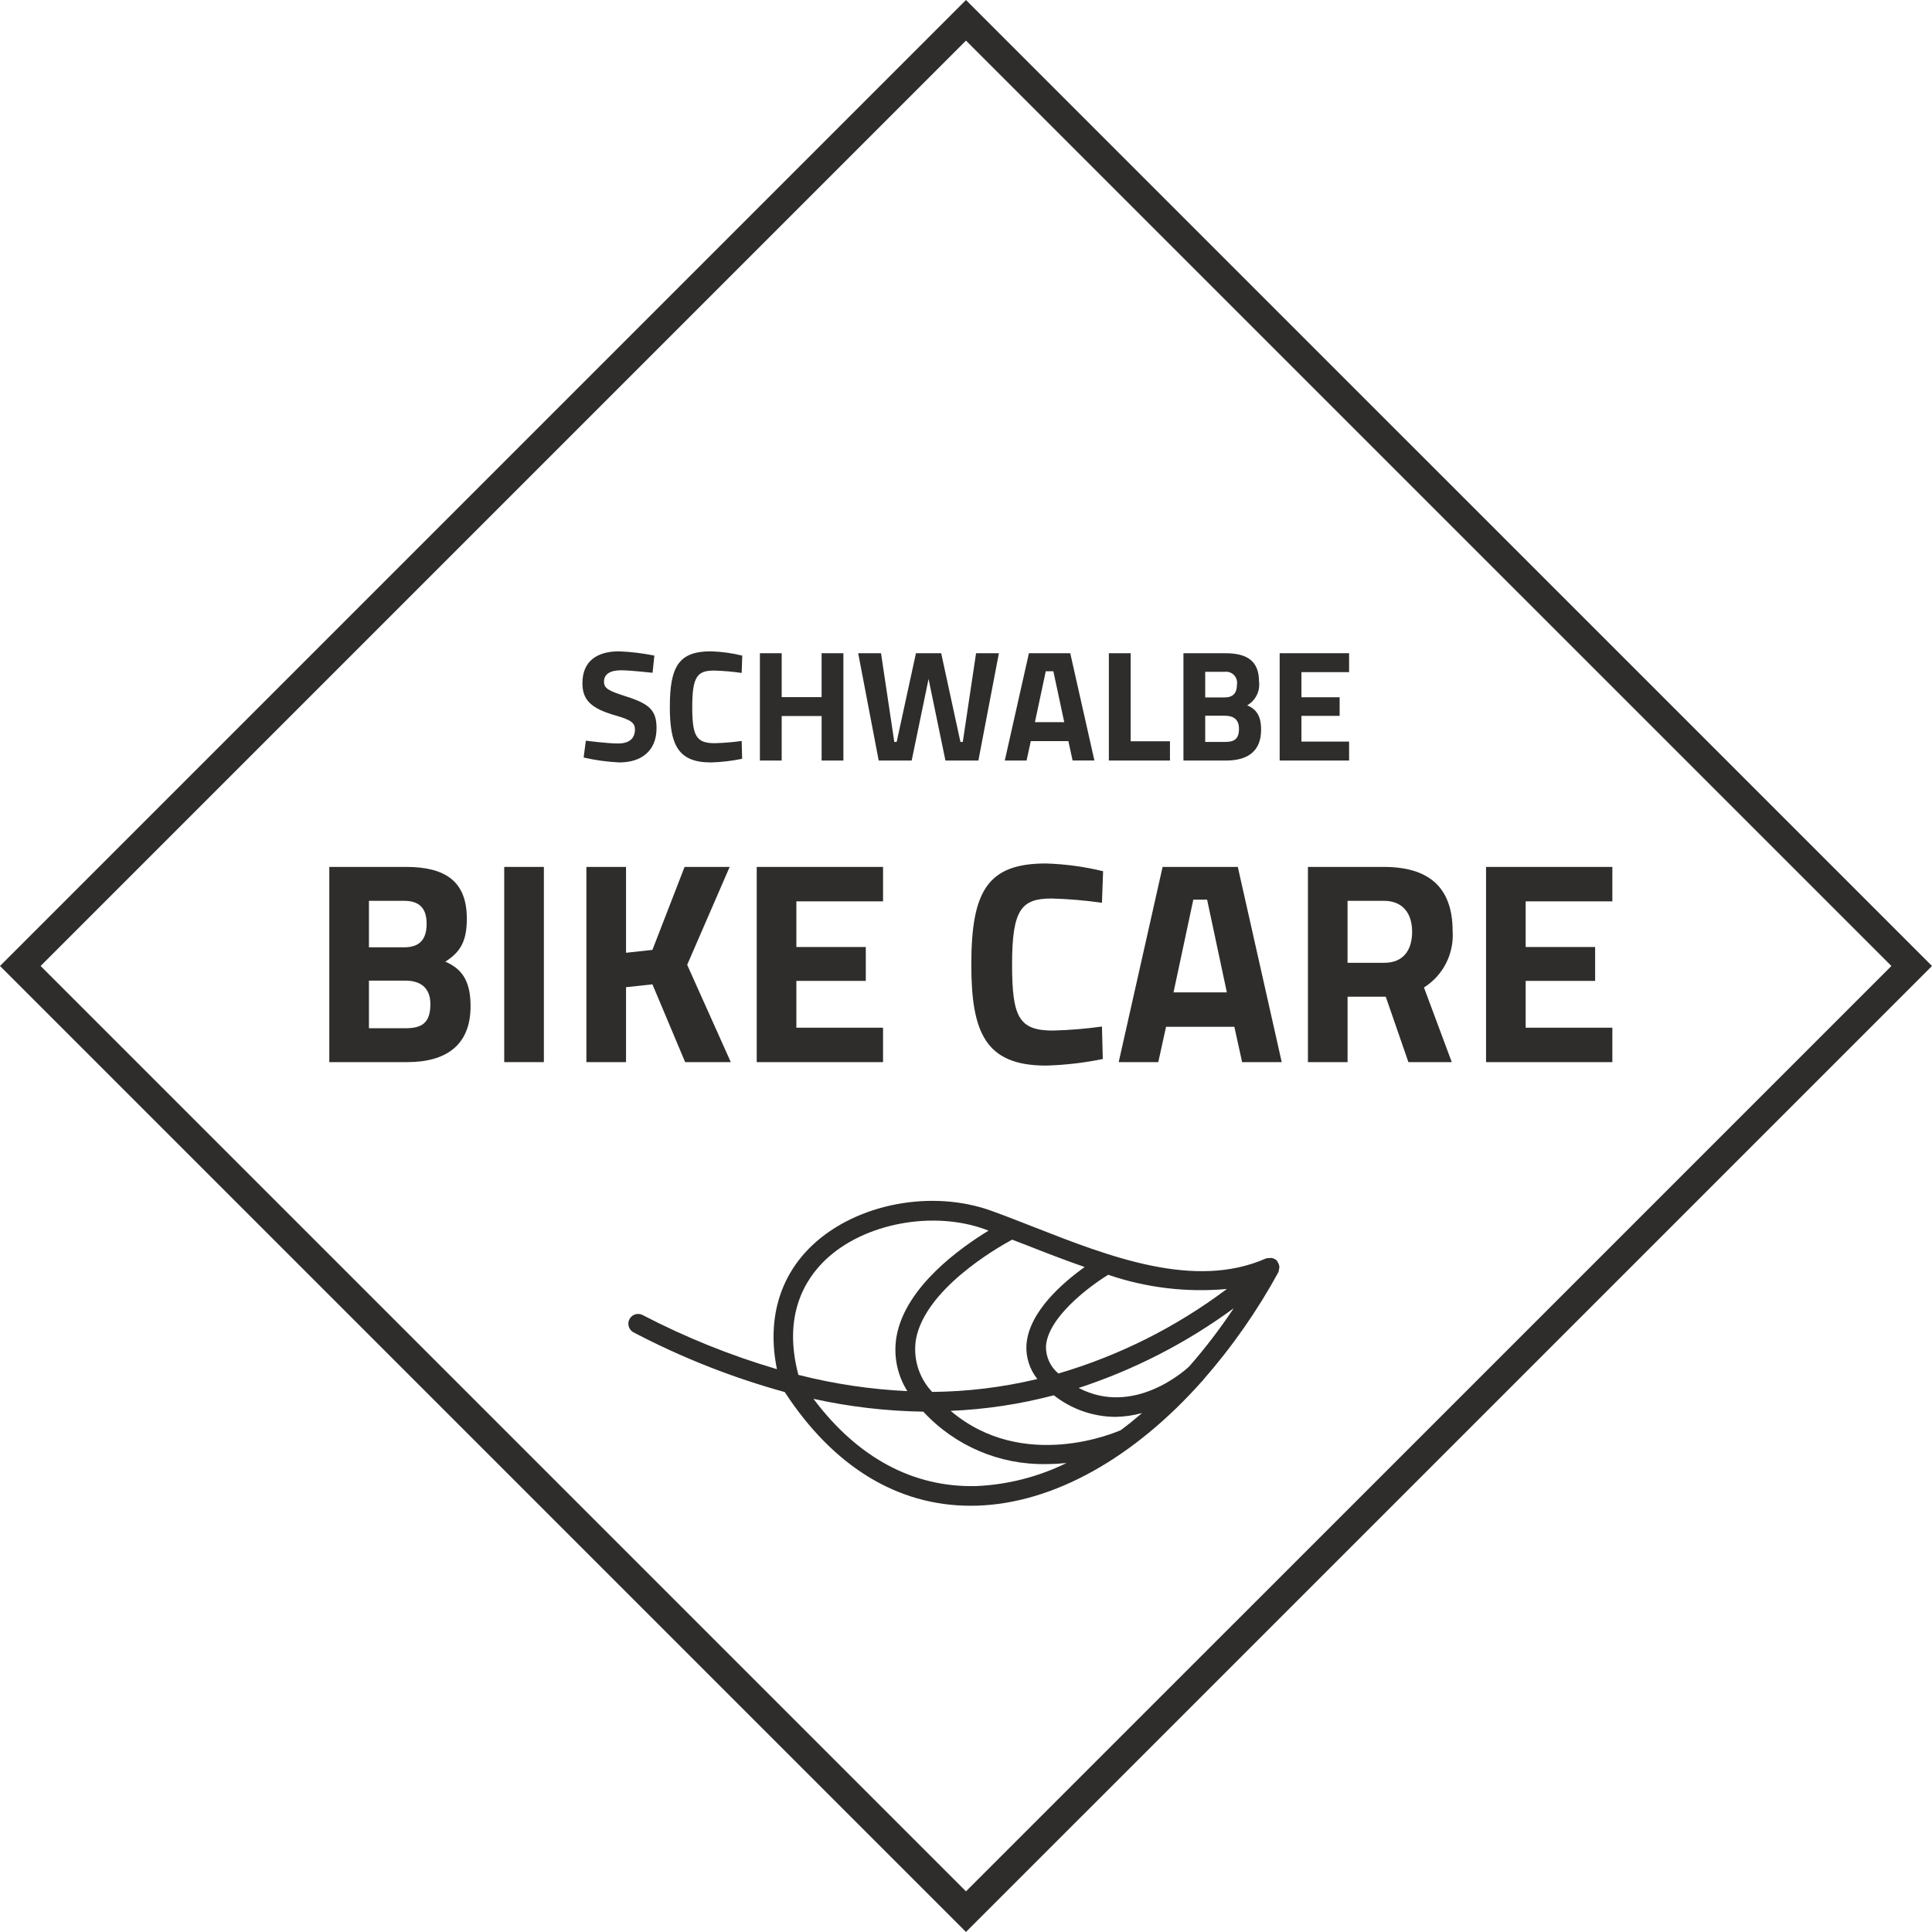
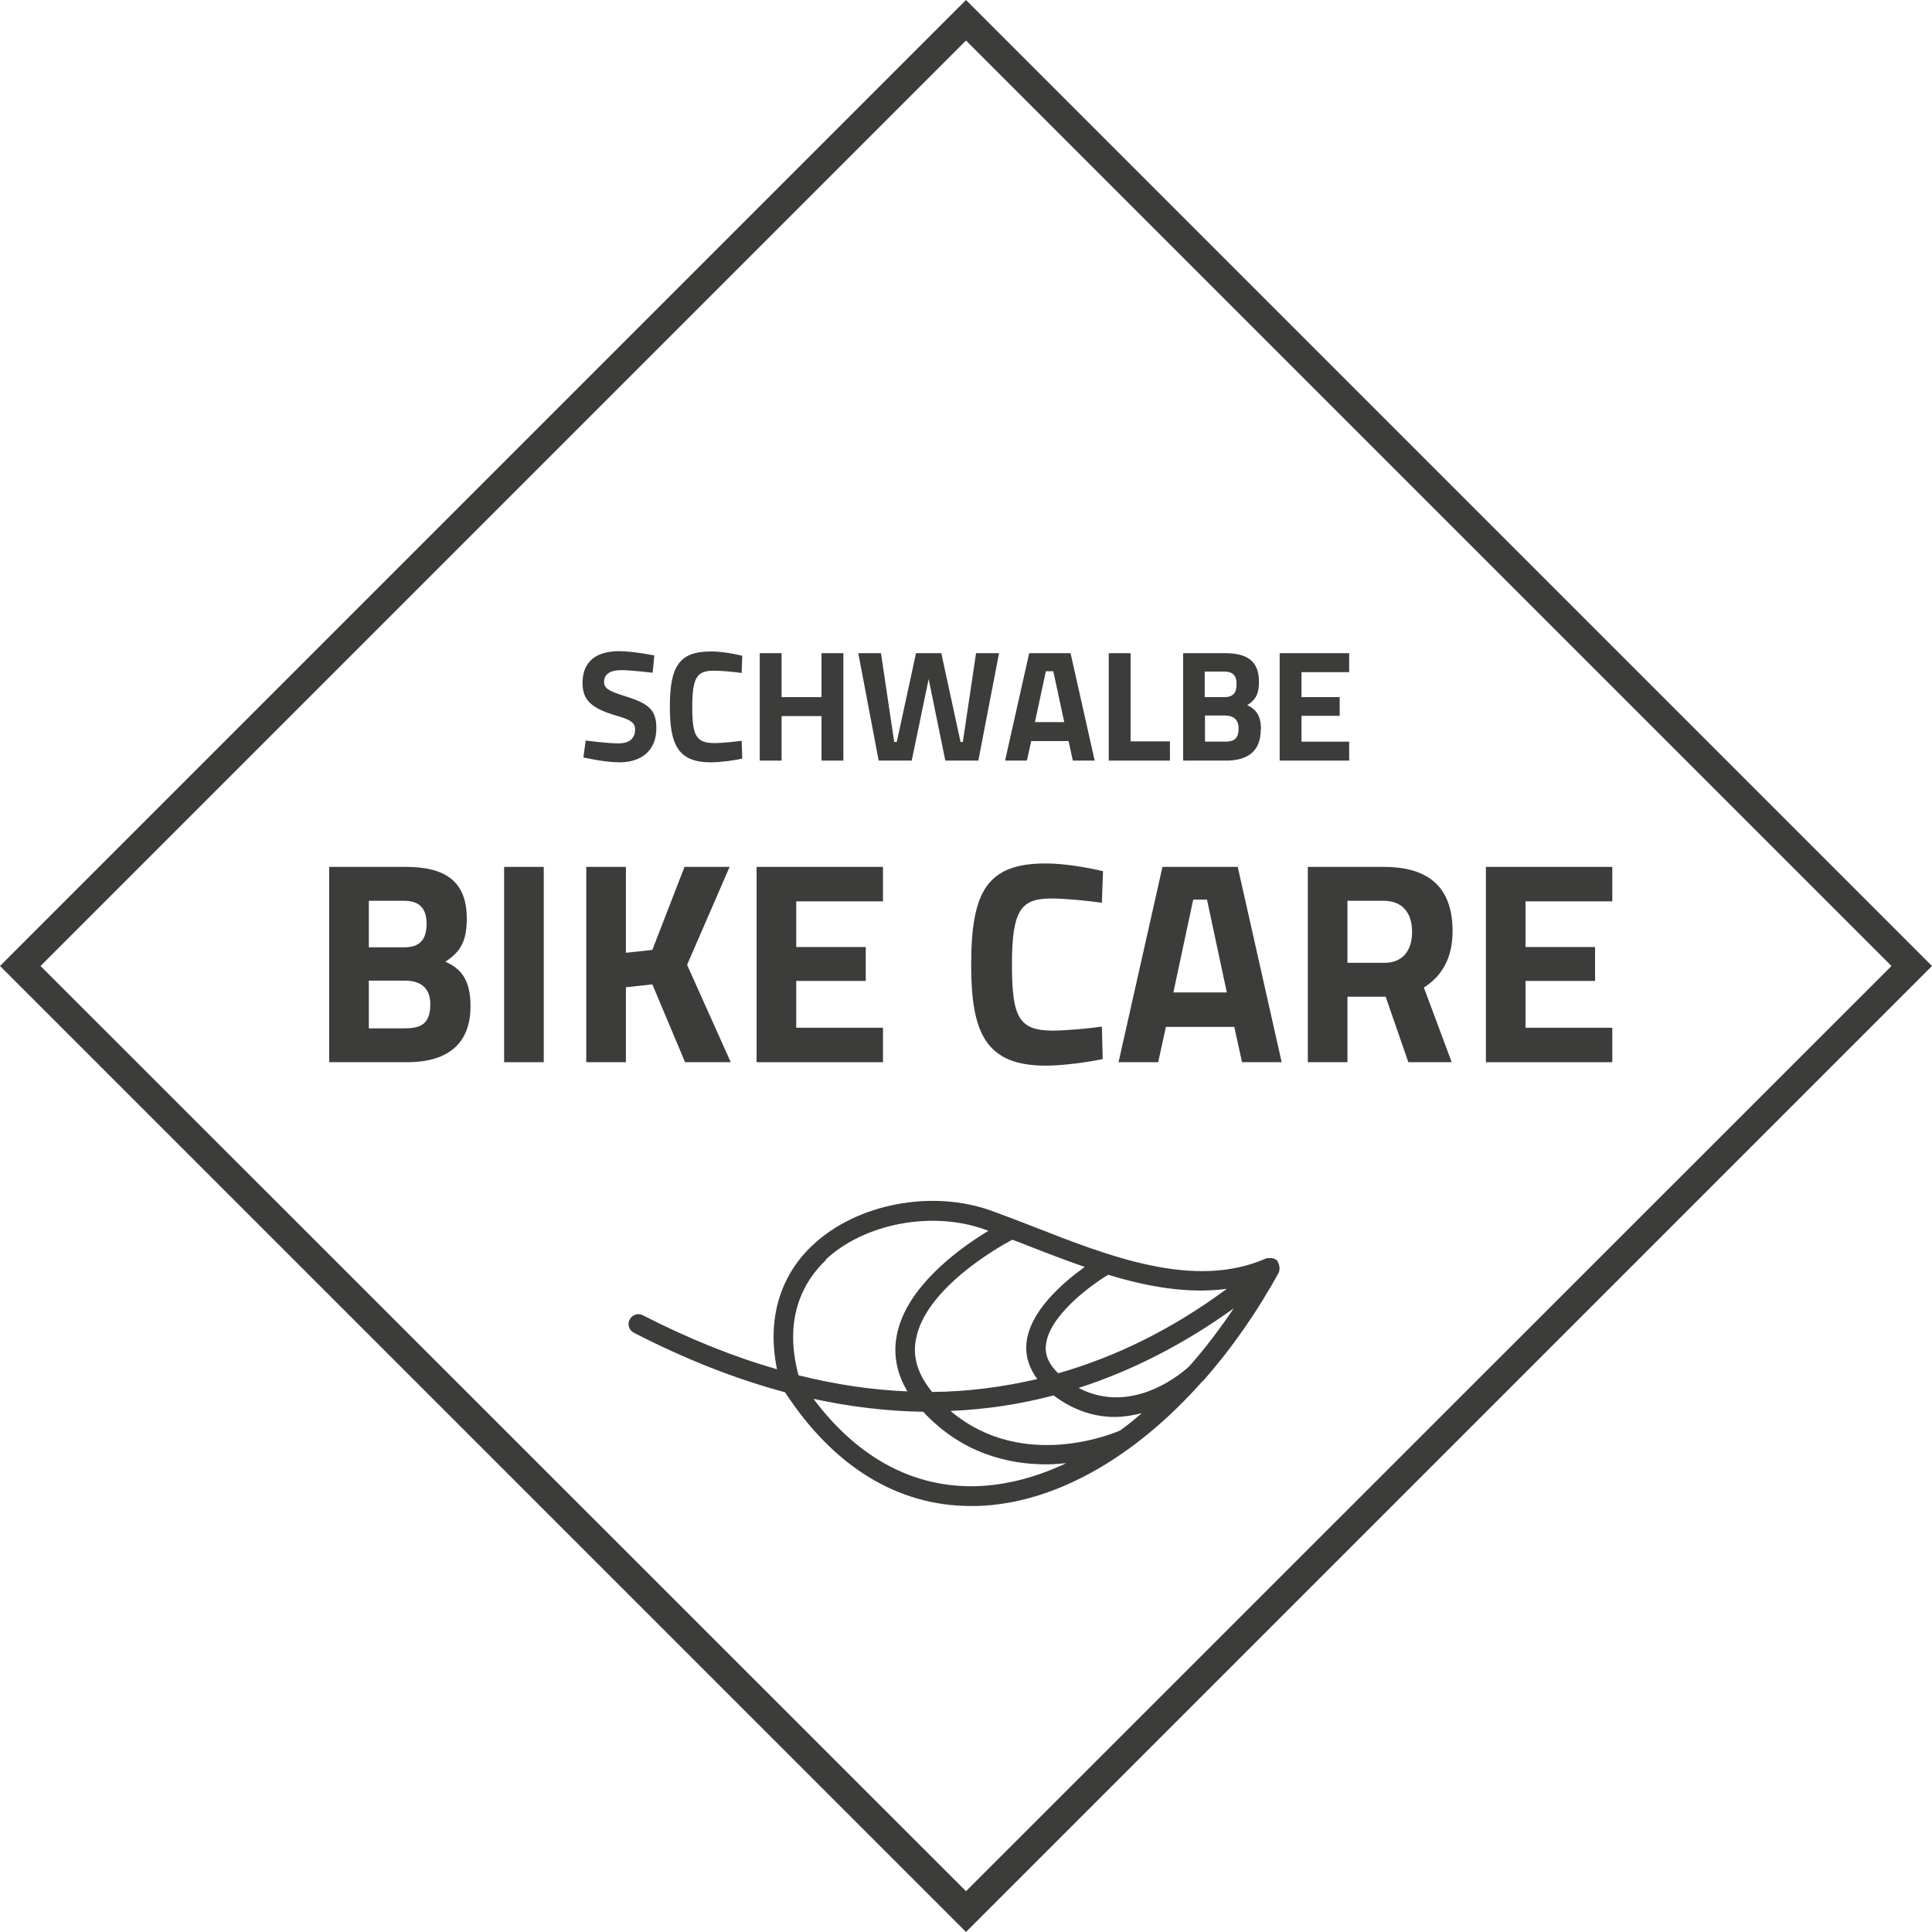
- <svg xmlns="http://www.w3.org/2000/svg" width="215.324" height="215.321" viewBox="0 0 215.324 215.321">
-   <g id="Gruppe_864" data-name="Gruppe 864" style="isolation: isolate">
-     <path id="Pfad_669" data-name="Pfad 669" d="M107.66,0,0,107.66l107.66,107.66L215.324,107.66ZM4.527,107.66,107.66,4.527,210.8,107.66,107.66,210.794Z" fill="#2e2d2b" />
-     <path id="Pfad_670" data-name="Pfad 670" d="M24.265,32.945c-1.249,0-3.6-.314-3.6-.314l-.247,1.879a22.186,22.186,0,0,0,3.992.547c2.356,0,4.133-1.213,4.133-3.819,0-1.985-.791-2.708-3.377-3.531-2-.637-2.478-.9-2.478-1.655,0-.791.615-1.265,1.914-1.265,1.021,0,3.5.279,3.5.279l.2-1.914a24.891,24.891,0,0,0-3.941-.477c-2.427,0-4.079,1.072-4.079,3.554,0,1.914,1.018,2.83,3.71,3.6,1.722.493,2.145.826,2.145,1.565C26.128,32.33,25.565,32.945,24.265,32.945Z" transform="translate(44.629 49.917)" fill="#2e2d2b" />
-     <path id="Pfad_671" data-name="Pfad 671" d="M27.892,35.058a19.728,19.728,0,0,0,3.483-.407l-.051-1.988a25.939,25.939,0,0,1-3.009.25c-2.075,0-2.5-.829-2.5-4.047,0-3.4.579-4.047,2.427-4.047a26.592,26.592,0,0,1,3.08.263l.067-1.93a16.713,16.713,0,0,0-3.5-.477c-3.55,0-4.572,1.655-4.572,6.192C23.32,33.054,24.2,35.058,27.892,35.058Z" transform="translate(51.337 49.917)" fill="#2e2d2b" />
-     <path id="Pfad_672" data-name="Pfad 672" d="M28.884,29.741h4.449V34.7h2.426V22.741H33.332v4.89H28.884v-4.89H26.454V34.7h2.429Z" transform="translate(58.237 50.062)" fill="#2e2d2b" />
-     <path id="Pfad_673" data-name="Pfad 673" d="M35.838,34.7l1.882-9.092L39.6,34.7h3.673l2.285-11.958H43.013l-1.479,9.886h-.263l-2.145-9.886H36.313l-2.148,9.886H33.9l-1.479-9.886H29.876L32.162,34.7Z" transform="translate(65.77 50.062)" fill="#2e2d2b" />
-     <path id="Pfad_674" data-name="Pfad 674" d="M37.88,32.534h4.187l.471,2.164h2.43L42.276,22.741H37.669L34.98,34.7h2.427Zm1.668-7.786h.845l1.213,5.676H38.338Z" transform="translate(77.005 50.062)" fill="#2e2d2b" />
-     <path id="Pfad_675" data-name="Pfad 675" d="M45.41,32.554H41.03V22.741H38.6V34.7H45.41Z" transform="translate(84.983 50.062)" fill="#2e2d2b" />
-     <path id="Pfad_676" data-name="Pfad 676" d="M49.856,31.27c0-1.549-.528-2.286-1.549-2.724a2.66,2.66,0,0,0,1.319-2.638c0-2.286-1.319-3.166-3.73-3.166H41.2V34.7h4.77C48.361,34.7,49.856,33.661,49.856,31.27Zm-6.23-6.454h2.148a1.224,1.224,0,0,1,1.389,1.409c0,.951-.423,1.441-1.373,1.441H43.626Zm0,7.811v-2.92h2.219c.967,0,1.546.455,1.546,1.441,0,1.178-.544,1.479-1.546,1.479Z" transform="translate(90.696 50.062)" fill="#2e2d2b" />
-     <path id="Pfad_677" data-name="Pfad 677" d="M52.287,32.589H46.975V29.722h4.258V27.649H46.975v-2.8h5.312v-2.11H44.549V34.7h7.738Z" transform="translate(98.071 50.062)" fill="#2e2d2b" />
-     <path id="Pfad_678" data-name="Pfad 678" d="M24.391,40.738c1.729-1.088,2.4-2.334,2.4-4.8,0-4.159-2.4-5.759-6.784-5.759H11.464V51.937h8.673c4.351,0,7.072-1.889,7.072-6.236C27.209,42.883,26.248,41.539,24.391,40.738Zm-8.509-6.781h3.9c1.662,0,2.529.765,2.529,2.558,0,1.729-.768,2.625-2.5,2.625H15.882Zm4.031,14.2H15.882V42.851h4.031c1.761,0,2.817.832,2.817,2.625C22.73,47.618,21.737,48.162,19.913,48.162Z" transform="translate(25.237 66.439)" fill="#2e2d2b" />
-     <rect id="Rechteck_1282" data-name="Rechteck 1282" width="4.418" height="21.756" transform="translate(56.197 96.619)" fill="#2e2d2b" />
-     <path id="Pfad_679" data-name="Pfad 679" d="M31.422,51.937h5.087L31.647,41.091,36.381,30.18H31.357l-3.583,9.248-2.942.319V30.18H20.414V51.937h4.418V43.586l2.942-.319Z" transform="translate(44.94 66.439)" fill="#2e2d2b" />
-     <path id="Pfad_680" data-name="Pfad 680" d="M40.422,48.1H30.762V42.883H38.5V39.106H30.762V34.019h9.661V30.18H26.344V51.937H40.422Z" transform="translate(57.994 66.439)" fill="#2e2d2b" />
-     <path id="Pfad_681" data-name="Pfad 681" d="M42.775,33.966a48.522,48.522,0,0,1,5.6.477l.128-3.518a30.927,30.927,0,0,0-6.371-.864c-6.46,0-8.317,3.009-8.317,11.266,0,7.613,1.6,11.259,8.317,11.259a36.24,36.24,0,0,0,6.336-.733l-.093-3.618a48.633,48.633,0,0,1-5.471.448c-3.778,0-4.546-1.5-4.546-7.357C38.357,35.147,39.413,33.966,42.775,33.966Z" transform="translate(74.439 66.174)" fill="#2e2d2b" />
-     <path id="Pfad_682" data-name="Pfad 682" d="M43.84,30.18,38.945,51.937h4.412L44.224,48h7.613l.864,3.935h4.415L52.221,30.18Zm1.217,13.981L47.262,33.83H48.8L51,44.161Z" transform="translate(85.734 66.439)" fill="#2e2d2b" />
-     <path id="Pfad_683" data-name="Pfad 683" d="M61.662,37.348c0-4.959-2.718-7.168-7.68-7.168H45.533V51.937h4.418V44.644h4.255l2.526,7.293h4.834l-3.1-8.32A6.881,6.881,0,0,0,61.662,37.348Zm-7.613,3.518h-4.1V33.958h4.031c2.113,0,3.166,1.377,3.166,3.454C57.148,39.333,56.255,40.866,54.049,40.866Z" transform="translate(100.237 66.439)" fill="#2e2d2b" />
-     <path id="Pfad_684" data-name="Pfad 684" d="M65.812,34.019V30.18H51.734V51.937H65.812V48.1H56.151V42.883h7.741V39.106H56.151V34.019Z" transform="translate(113.887 66.439)" fill="#2e2d2b" />
-     <path id="Pfad_685" data-name="Pfad 685" d="M94.428,49.225a1.033,1.033,0,0,0-.2-.605c-.022-.032-.006-.07-.032-.1l-.019-.01-.01-.022a1.046,1.046,0,0,0-.663-.323,1.151,1.151,0,0,0-.208.022,1.021,1.021,0,0,0-.371.042c-7.962,3.512-17.486-.221-25.9-3.522-1.581-.618-3.131-1.226-4.632-1.77-6.675-2.439-15.088-.829-20,3.8-3.714,3.5-5.074,8.362-3.963,13.827a83.366,83.366,0,0,1-14.96-6.028,1.09,1.09,0,1,0-1,1.937A84.878,84.878,0,0,0,39.3,63.116C44.71,71.4,51.839,75.787,60.013,75.787c.24,0,.48,0,.717-.01,8.567-.266,17.509-5.353,25.064-13.853l.122-.109L85.9,61.8a66.825,66.825,0,0,0,8.423-12.05,1.024,1.024,0,0,0,.058-.295A.973.973,0,0,0,94.428,49.225ZM72.06,62.658a61.54,61.54,0,0,0,17.275-8.878,61.814,61.814,0,0,1-4.953,6.48C83.972,60.648,78.222,65.882,72.06,62.658ZM88.576,51.626A58.8,58.8,0,0,1,69.8,61.048a3.845,3.845,0,0,1-1.386-3.054c.231-3.2,4.777-6.621,6.934-7.949A31.893,31.893,0,0,0,88.576,51.626ZM72.729,49.18c-2.4,1.716-6.227,4.985-6.489,8.653a5.591,5.591,0,0,0,1.213,3.829A52.275,52.275,0,0,1,55.726,63.1a6.941,6.941,0,0,1-1.793-5.916c1.069-5.51,8.8-10.017,10.709-11.054.535.208,1.047.4,1.588.608C68.34,47.57,70.516,48.415,72.729,49.18ZM43.89,48.332C48.167,44.3,55.8,42.857,61.652,44.986c.118.045.243.1.362.141-3.23,1.969-9.175,6.246-10.225,11.637a8.639,8.639,0,0,0,1.175,6.246A60.591,60.591,0,0,1,40.823,61.2C39.079,54.661,41.489,50.592,43.89,48.332ZM60.663,73.594c-7.05.179-13.238-3.16-18.162-9.723A60.986,60.986,0,0,0,54.746,65.3a18.165,18.165,0,0,0,13.7,5.843c.788,0,1.533-.051,2.257-.118A25.358,25.358,0,0,1,60.663,73.594Zm16.1-6.24h0C76.3,67.569,65.9,72.1,57.791,65.21a53.77,53.77,0,0,0,11.5-1.735,11.2,11.2,0,0,0,6.829,2.407,12.039,12.039,0,0,0,3.006-.426C78.347,66.122,77.56,66.765,76.762,67.355Z" transform="translate(48.16 92.031)" fill="#2e2d2b" />
-   </g>
+ <svg xmlns="http://www.w3.org/2000/svg" id="Ebene_1" viewBox="0 0 67.26 67.26" width="215.324" height="215.321">
+   <defs>
+     <style>.cls-1{fill:#3c3c3b;}</style>
+   </defs>
+   <path class="cls-1" d="m33.63,0L0,33.63l33.63,33.63,33.63-33.63L33.63,0ZM1.41,33.63L33.63,1.41l32.22,32.22-32.22,32.21L1.41,33.63Z" />
+   <path class="cls-1" d="m21.52,25.88c-.39,0-1.13-.1-1.13-.1l-.08.59s.74.17,1.25.17c.74,0,1.29-.38,1.29-1.19,0-.62-.25-.85-1.05-1.1-.63-.2-.77-.28-.77-.52s.19-.4.6-.4c.32,0,1.09.09,1.09.09l.06-.6s-.73-.15-1.23-.15c-.76,0-1.27.33-1.27,1.11,0,.6.32.88,1.16,1.13.54.15.67.26.67.49,0,.29-.18.48-.58.48Z" />
+   <path class="cls-1" d="m24.75,26.54c.34,0,.83-.07,1.09-.13l-.02-.62c-.22.03-.69.08-.94.08-.65,0-.78-.26-.78-1.26,0-1.06.18-1.26.76-1.26.25,0,.71.04.96.08l.02-.6c-.23-.06-.7-.15-1.09-.15-1.11,0-1.43.52-1.43,1.93,0,1.31.28,1.93,1.43,1.93Z" />
+   <polygon class="cls-1" points="27.21 24.93 28.6 24.93 28.6 26.48 29.36 26.48 29.36 22.74 28.6 22.74 28.6 24.27 27.21 24.27 27.21 22.74 26.45 22.74 26.45 26.48 27.21 26.48 27.21 24.93" />
+   <polygon class="cls-1" points="31.74 26.48 32.33 23.64 32.91 26.48 34.06 26.48 34.78 22.74 33.98 22.74 33.52 25.83 33.44 25.83 32.77 22.74 31.89 22.74 31.22 25.83 31.13 25.83 30.67 22.74 29.88 22.74 30.59 26.48 31.74 26.48" />
+   <path class="cls-1" d="m35.89,25.8h1.31l.15.68h.76l-.84-3.74h-1.44l-.84,3.74h.76l.15-.68Zm.52-2.43h.26l.38,1.77h-1.02l.38-1.77Z" />
+   <polygon class="cls-1" points="40.73 25.81 39.36 25.81 39.36 22.74 38.6 22.74 38.6 26.48 40.73 26.48 40.73 25.81" />
+   <path class="cls-1" d="m43.9,25.4c0-.48-.17-.71-.48-.85.3-.19.41-.4.41-.82,0-.71-.41-.99-1.17-.99h-1.47v3.74h1.49c.75,0,1.21-.32,1.21-1.07Zm-1.95-2.02h.67c.29,0,.43.13.43.44s-.13.45-.43.45h-.68v-.89Zm0,2.44v-.91h.69c.3,0,.48.14.48.45,0,.37-.17.46-.48.46h-.69Z" />
+   <polygon class="cls-1" points="46.97 25.82 45.31 25.82 45.31 24.92 46.64 24.92 46.64 24.27 45.31 24.27 45.31 23.4 46.97 23.4 46.97 22.74 44.55 22.74 44.55 26.48 46.97 26.48 46.97 25.82" />
+   <path class="cls-1" d="m15.5,33.48c.54-.34.75-.73.75-1.5,0-1.3-.75-1.8-2.12-1.8h-2.67v6.8h2.71c1.36,0,2.21-.59,2.21-1.95,0-.88-.3-1.3-.88-1.55Zm-2.66-2.12h1.22c.52,0,.79.24.79.8s-.24.82-.78.82h-1.23v-1.62Zm1.26,4.44h-1.26v-1.66h1.26c.55,0,.88.26.88.82,0,.67-.31.84-.88.84Z" />
+   <rect class="cls-1" x="17.55" y="30.18" width="1.38" height="6.8" />
+   <polygon class="cls-1" points="23.85 36.98 25.44 36.98 23.92 33.59 25.4 30.18 23.83 30.18 22.71 33.07 21.79 33.17 21.79 30.18 20.41 30.18 20.41 36.98 21.79 36.98 21.79 34.37 22.71 34.27 23.85 36.98" />
+   <polygon class="cls-1" points="30.74 35.78 27.72 35.78 27.72 34.15 30.14 34.15 30.14 32.97 27.72 32.97 27.72 31.38 30.74 31.38 30.74 30.18 26.34 30.18 26.34 36.98 30.74 36.98 30.74 35.78" />
+   <path class="cls-1" d="m36.61,31.28c.45,0,1.29.08,1.75.15l.04-1.1c-.42-.1-1.28-.27-1.99-.27-2.02,0-2.6.94-2.6,3.52,0,2.38.5,3.52,2.6,3.52.62,0,1.52-.13,1.98-.23l-.03-1.13c-.4.06-1.25.14-1.71.14-1.18,0-1.42-.47-1.42-2.3,0-1.93.33-2.3,1.38-2.3Z" />
+   <path class="cls-1" d="m40.47,30.18l-1.53,6.8h1.38l.27-1.23h2.38l.27,1.23h1.38l-1.53-6.8h-2.62Zm.38,4.37l.69-3.23h.48l.69,3.23h-1.86Z" />
+   <path class="cls-1" d="m50.57,32.42c0-1.55-.85-2.24-2.4-2.24h-2.64v6.8h1.38v-2.28h1.33l.79,2.28h1.51l-.97-2.6c.62-.39,1-1.02,1-1.96Zm-2.38,1.1h-1.28v-2.16h1.26c.66,0,.99.43.99,1.08,0,.6-.28,1.08-.97,1.08Z" />
+   <polygon class="cls-1" points="56.13 31.38 56.13 30.18 51.73 30.18 51.73 36.98 56.13 36.98 56.13 35.78 53.11 35.78 53.11 34.15 55.53 34.15 55.53 32.97 53.11 32.97 53.11 31.38 56.13 31.38" />
+   <path class="cls-1" d="m44.54,44.12c0-.07-.02-.13-.06-.19,0,0,0-.02,0-.03,0,0,0,0,0,0,0,0,0,0,0,0-.06-.06-.13-.09-.21-.1-.02,0-.04,0-.07,0-.04,0-.08,0-.12.01-2.49,1.1-5.46-.07-8.09-1.1-.49-.19-.98-.38-1.45-.55-2.08-.76-4.71-.26-6.25,1.19-1.16,1.09-1.59,2.61-1.24,4.32-1.53-.44-3.09-1.07-4.67-1.88-.17-.09-.37-.02-.46.15s-.02.37.15.46c1.79.92,3.54,1.61,5.26,2.07,1.69,2.59,3.92,3.96,6.47,3.96.07,0,.15,0,.22,0,2.68-.08,5.47-1.67,7.83-4.33.01-.01.04-.03.04-.03h0c.96-1.09,1.85-2.35,2.63-3.77.02-.03.01-.06.02-.09,0-.03.01-.05.01-.07Zm-6.99,4.2c1.86-.6,3.66-1.52,5.4-2.77-.49.73-1.01,1.41-1.55,2.02-.13.12-1.92,1.76-3.85.75Zm5.16-3.45c-1.88,1.39-3.84,2.36-5.87,2.94-.31-.3-.46-.61-.43-.95.07-1,1.49-2.07,2.17-2.48,1.38.42,2.78.67,4.13.49Zm-4.95-.76c-.75.54-1.95,1.56-2.03,2.7-.03.43.11.83.38,1.2-1.2.28-2.42.44-3.66.45-.49-.6-.69-1.21-.56-1.85.33-1.72,2.75-3.13,3.35-3.45.17.06.33.12.5.19.66.26,1.34.52,2.03.76Zm-9.01-.26c1.34-1.26,3.72-1.71,5.55-1.04.04.01.08.03.11.04-1.01.61-2.87,1.95-3.19,3.64-.13.67,0,1.33.37,1.95-1.24-.05-2.51-.24-3.79-.56-.55-2.04.21-3.31.96-4.02Zm5.24,7.89c-2.2.06-4.13-.99-5.67-3.04,1.3.28,2.57.43,3.82.45,1.33,1.43,2.93,1.83,4.28,1.83.25,0,.48-.02.7-.04-1.04.49-2.1.77-3.13.8Zm5.03-1.95h0c-.15.07-3.39,1.48-5.93-.67,1.22-.05,2.42-.23,3.59-.54.73.55,1.46.75,2.13.75.33,0,.64-.06.94-.13-.24.21-.49.41-.74.59Z" />
</svg>
